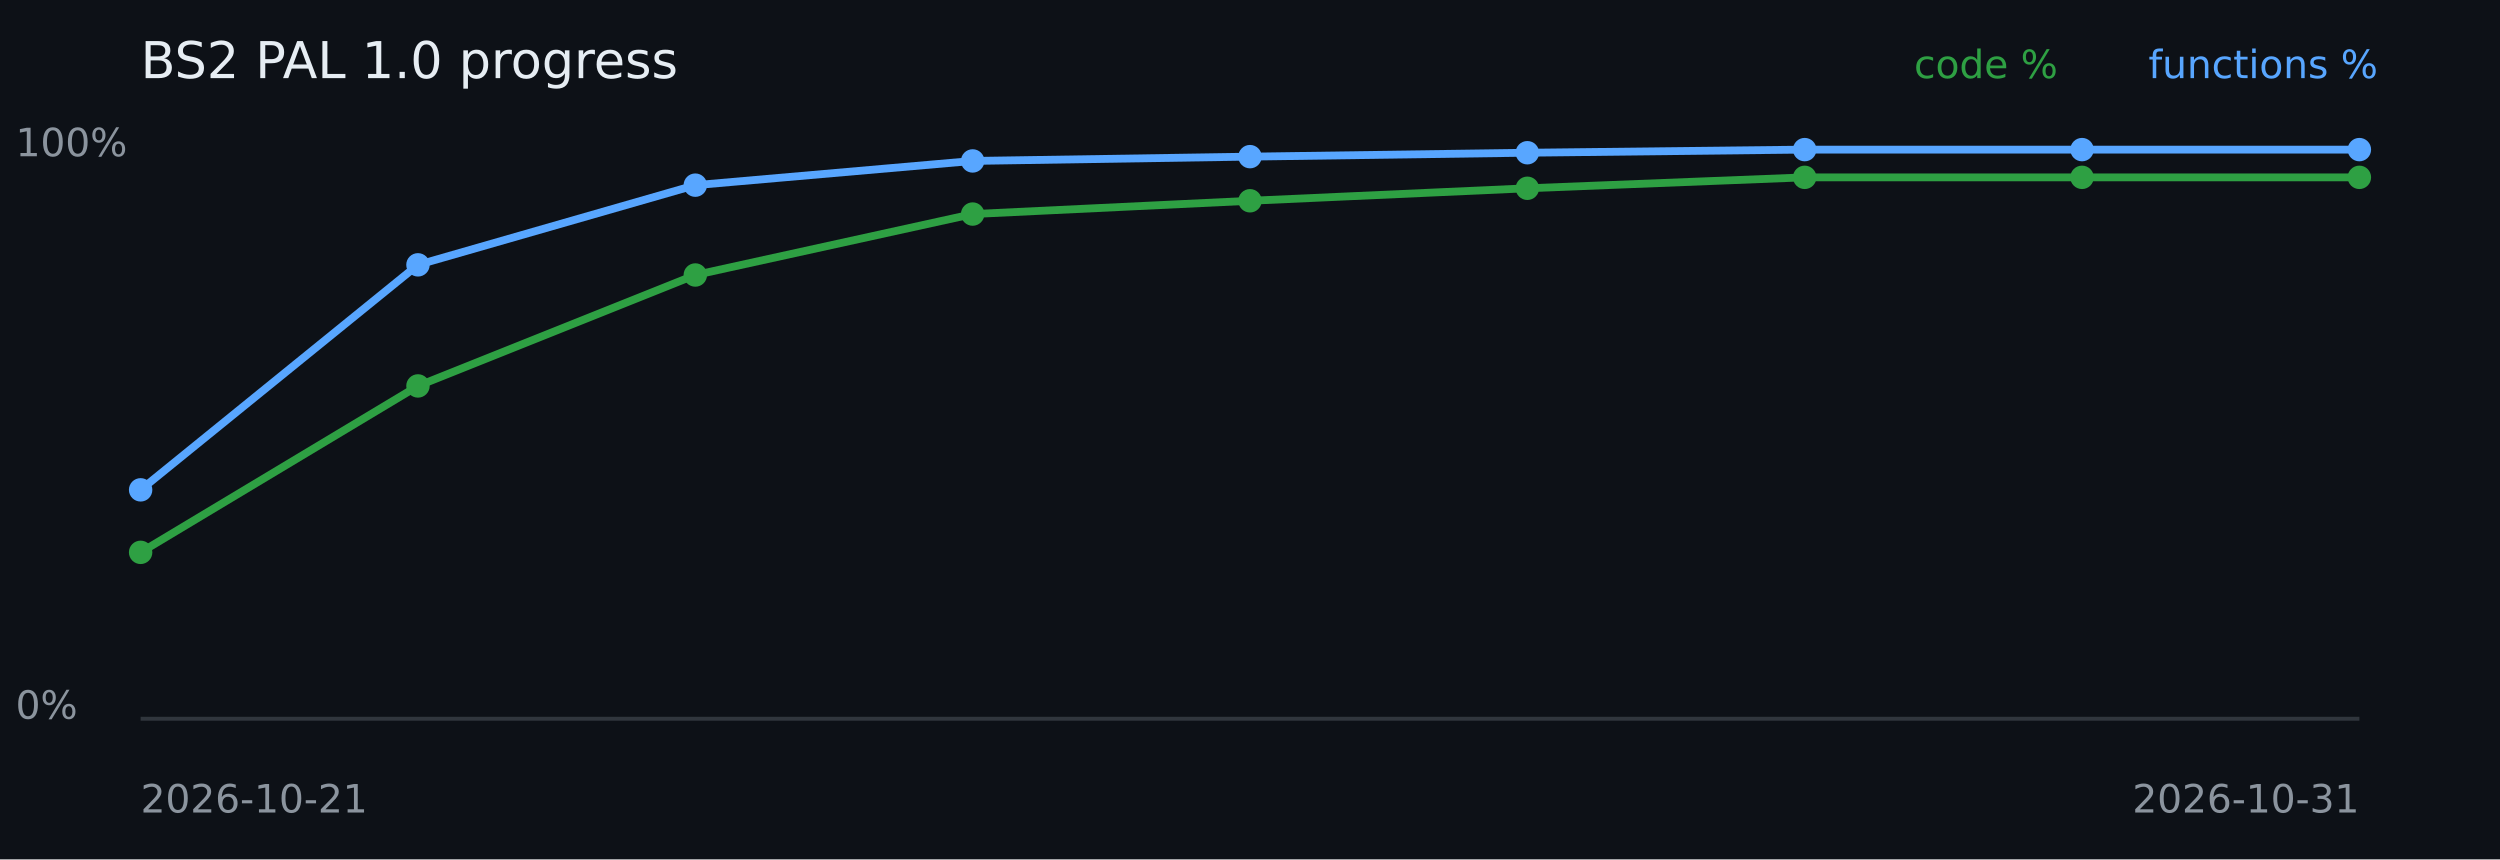
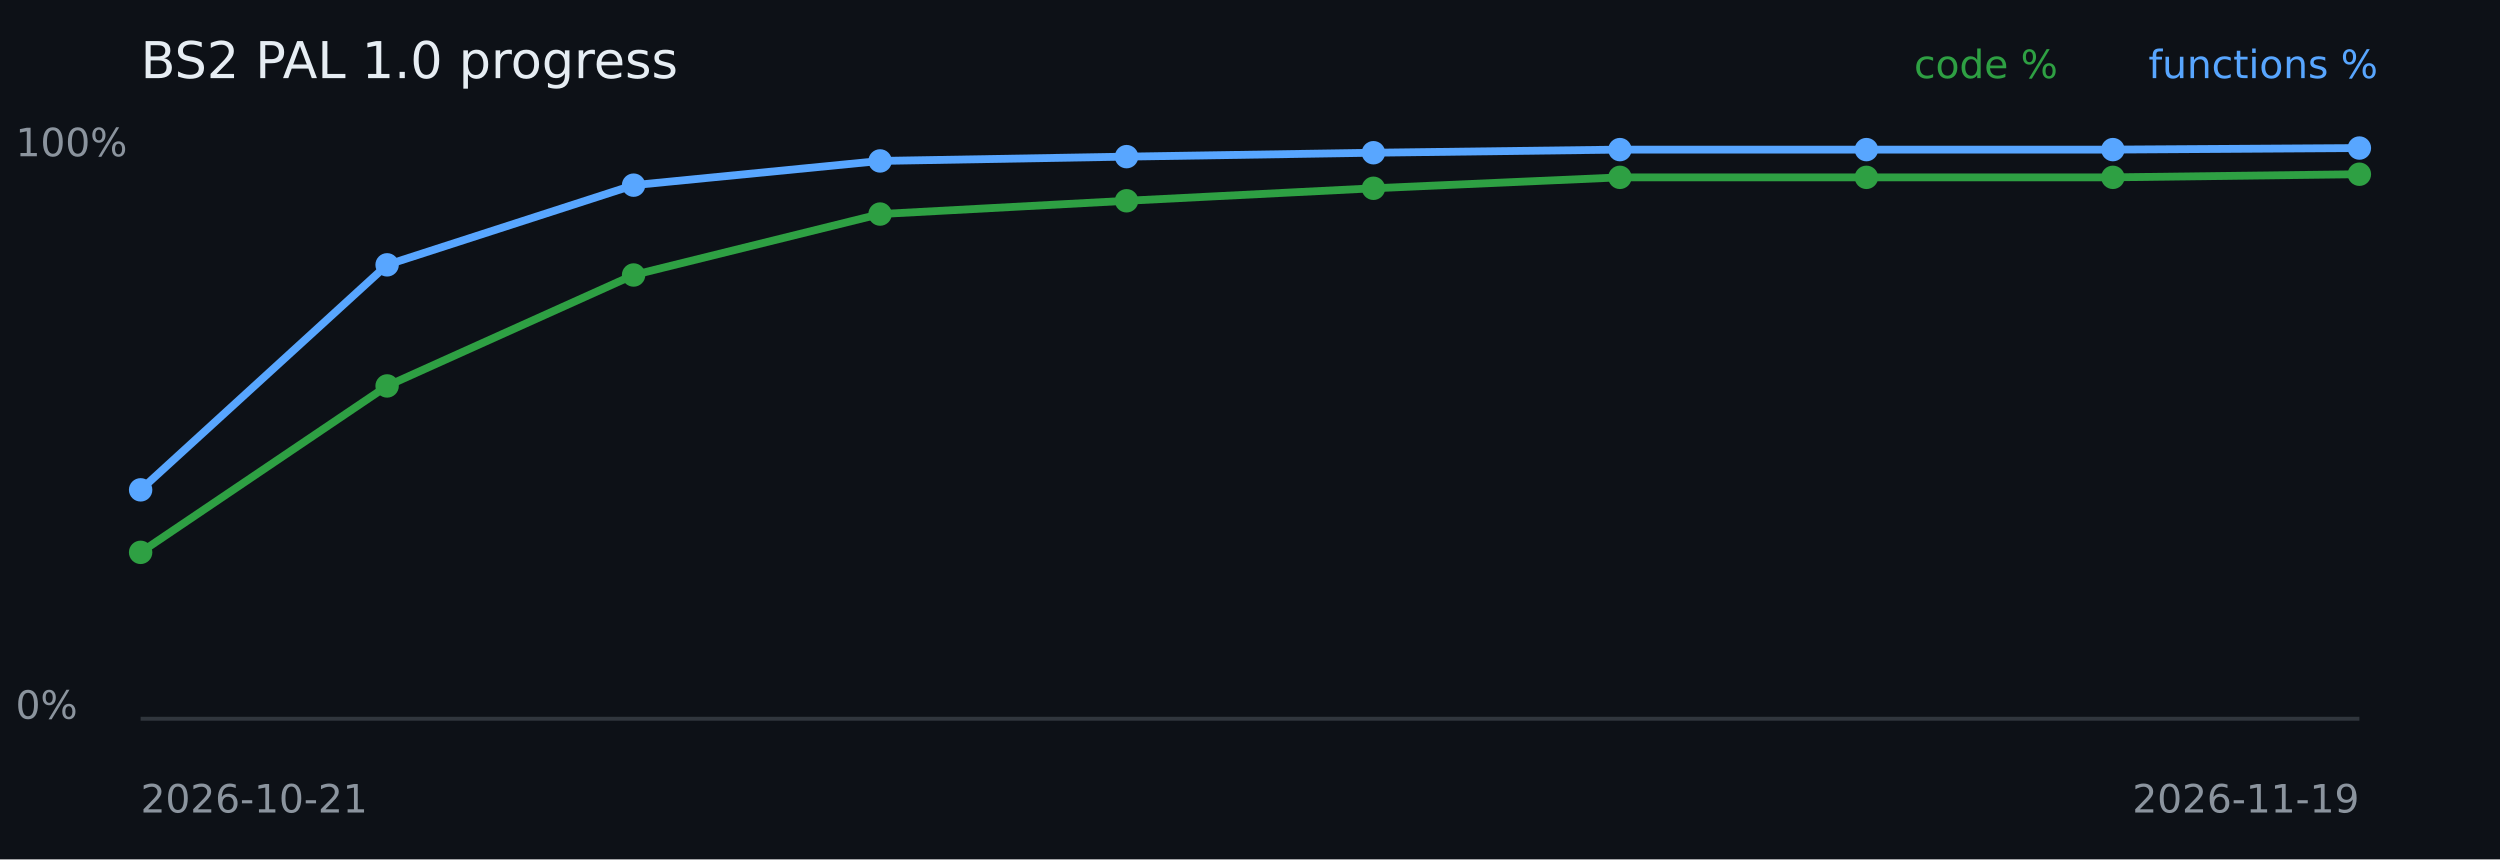
<svg xmlns="http://www.w3.org/2000/svg" width="640" height="220" font-family="Verdana,DejaVu Sans,sans-serif">
  <rect width="100%" height="100%" fill="#0d1117" />
  <text x="36" y="20" font-size="13" fill="#e6edf3">BS2 PAL 1.0 progress</text>
  <line x1="36" y1="184" x2="604" y2="184" stroke="#30363d" />
  <text x="4" y="40" font-size="10" fill="#8b949e">100%</text>
  <text x="4" y="184" font-size="10" fill="#8b949e">0%</text>
-   <polyline fill="none" stroke="#58a6ff" stroke-width="2" points="36.0,125.4 107.0,67.8 178.0,47.4 249.0,41.2 320.0,40.1 391.0,39.1 462.0,38.3 533.0,38.3 604.0,38.3" />
+   <polyline fill="none" stroke="#58a6ff" stroke-width="2" points="36.0,125.4 99.1,67.8 162.2,47.4 225.3,41.2 288.4,40.1 351.6,39.1 414.7,38.3 477.8,38.3 540.9,38.3 604.0,37.9" />
  <circle cx="36.0" cy="125.4" r="3" fill="#58a6ff" />
-   <circle cx="107.0" cy="67.8" r="3" fill="#58a6ff" />
-   <circle cx="178.0" cy="47.4" r="3" fill="#58a6ff" />
-   <circle cx="249.0" cy="41.2" r="3" fill="#58a6ff" />
-   <circle cx="320.0" cy="40.1" r="3" fill="#58a6ff" />
-   <circle cx="391.0" cy="39.1" r="3" fill="#58a6ff" />
-   <circle cx="462.0" cy="38.3" r="3" fill="#58a6ff" />
-   <circle cx="533.0" cy="38.3" r="3" fill="#58a6ff" />
-   <circle cx="604.0" cy="38.3" r="3" fill="#58a6ff" />
-   <polyline fill="none" stroke="#2ea043" stroke-width="2" points="36.0,141.4 107.0,98.8 178.0,70.4 249.0,54.8 320.0,51.4 391.0,48.2 462.0,45.4 533.0,45.4 604.0,45.4" />
+   <circle cx="99.1" cy="67.8" r="3" fill="#58a6ff" />
+   <circle cx="162.2" cy="47.4" r="3" fill="#58a6ff" />
+   <circle cx="225.3" cy="41.2" r="3" fill="#58a6ff" />
+   <circle cx="288.4" cy="40.1" r="3" fill="#58a6ff" />
+   <circle cx="351.6" cy="39.1" r="3" fill="#58a6ff" />
+   <circle cx="414.7" cy="38.3" r="3" fill="#58a6ff" />
+   <circle cx="477.8" cy="38.3" r="3" fill="#58a6ff" />
+   <circle cx="540.9" cy="38.3" r="3" fill="#58a6ff" />
+   <circle cx="604.0" cy="37.9" r="3" fill="#58a6ff" />
+   <polyline fill="none" stroke="#2ea043" stroke-width="2" points="36.0,141.4 99.1,98.8 162.2,70.4 225.3,54.8 288.4,51.4 351.6,48.2 414.7,45.4 477.8,45.4 540.9,45.4 604.0,44.6" />
  <circle cx="36.0" cy="141.4" r="3" fill="#2ea043" />
-   <circle cx="107.0" cy="98.8" r="3" fill="#2ea043" />
-   <circle cx="178.0" cy="70.4" r="3" fill="#2ea043" />
-   <circle cx="249.0" cy="54.8" r="3" fill="#2ea043" />
-   <circle cx="320.0" cy="51.4" r="3" fill="#2ea043" />
-   <circle cx="391.0" cy="48.2" r="3" fill="#2ea043" />
-   <circle cx="462.0" cy="45.4" r="3" fill="#2ea043" />
-   <circle cx="533.0" cy="45.4" r="3" fill="#2ea043" />
-   <circle cx="604.0" cy="45.4" r="3" fill="#2ea043" />
+   <circle cx="99.1" cy="98.8" r="3" fill="#2ea043" />
+   <circle cx="162.2" cy="70.4" r="3" fill="#2ea043" />
+   <circle cx="225.3" cy="54.8" r="3" fill="#2ea043" />
+   <circle cx="288.4" cy="51.4" r="3" fill="#2ea043" />
+   <circle cx="351.6" cy="48.2" r="3" fill="#2ea043" />
+   <circle cx="414.7" cy="45.4" r="3" fill="#2ea043" />
+   <circle cx="477.8" cy="45.4" r="3" fill="#2ea043" />
+   <circle cx="540.9" cy="45.4" r="3" fill="#2ea043" />
+   <circle cx="604.0" cy="44.6" r="3" fill="#2ea043" />
  <text x="490" y="20" font-size="10" fill="#2ea043">code %</text>
  <text x="550" y="20" font-size="10" fill="#58a6ff">functions %</text>
  <text x="36" y="208" font-size="10" fill="#8b949e">2026-10-21</text>
-   <text x="604" y="208" font-size="10" fill="#8b949e" text-anchor="end">2026-10-31</text>
+   <text x="604" y="208" font-size="10" fill="#8b949e" text-anchor="end">2026-11-19</text>
</svg>
